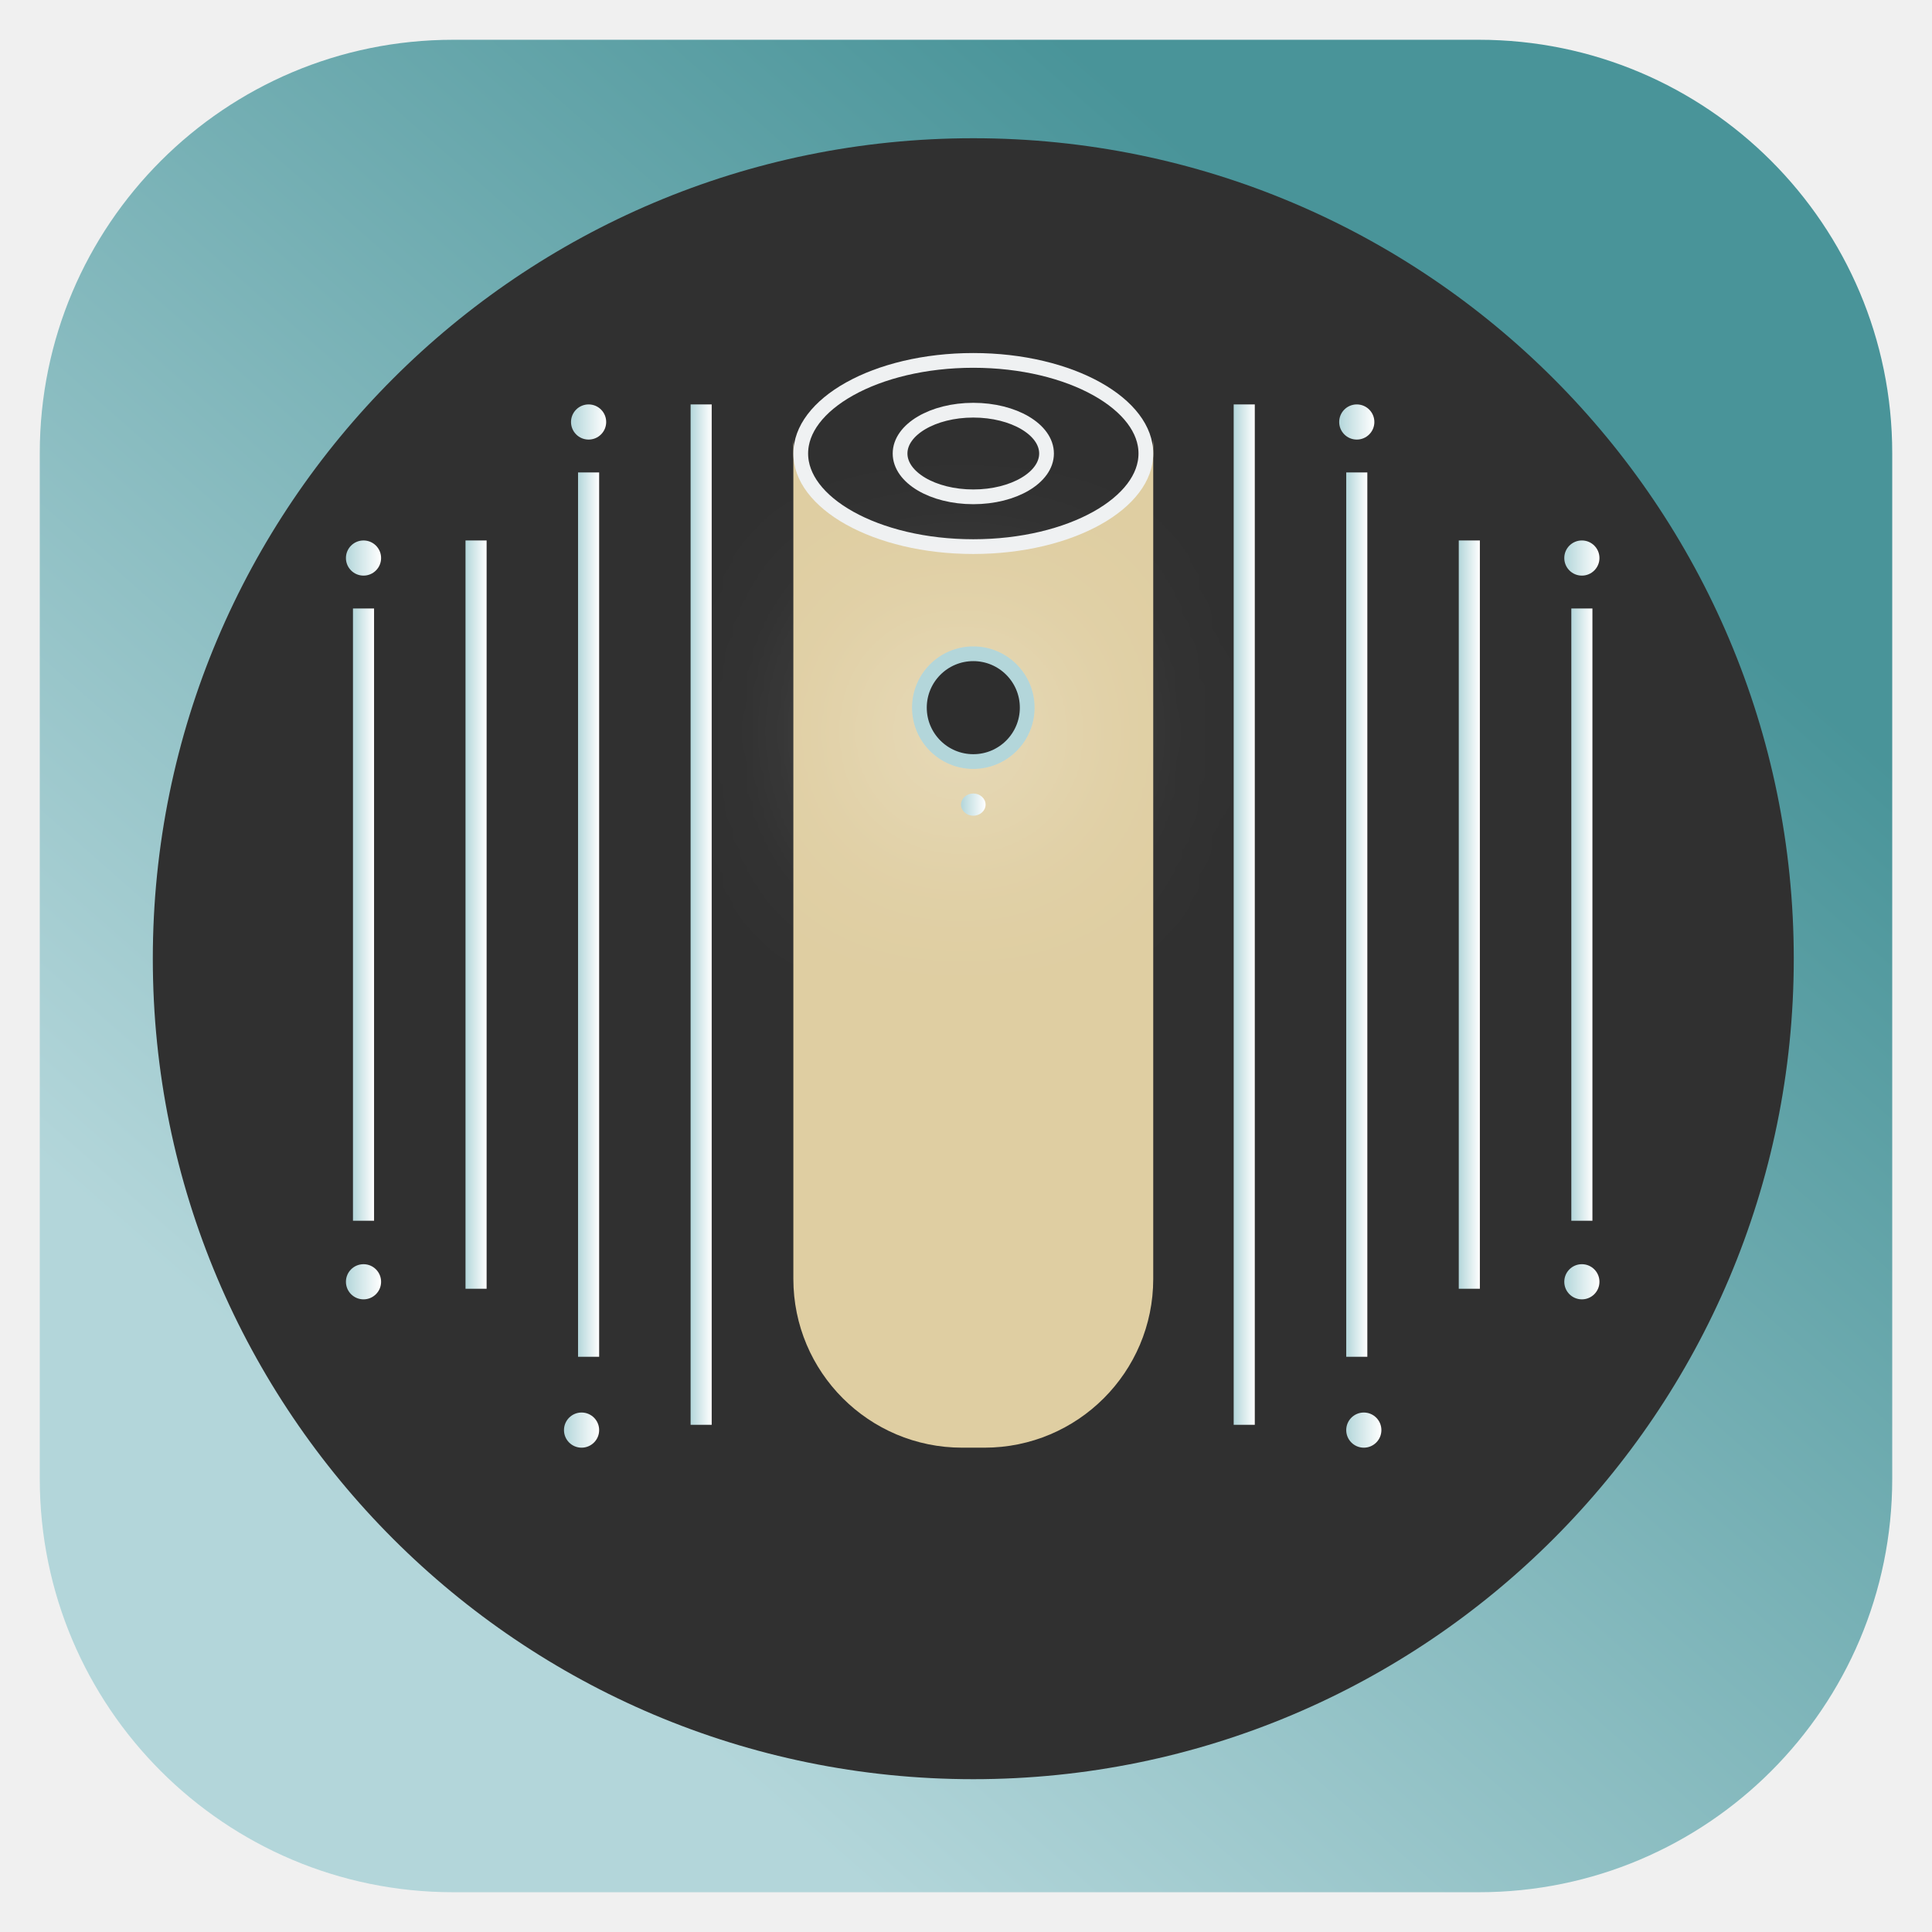
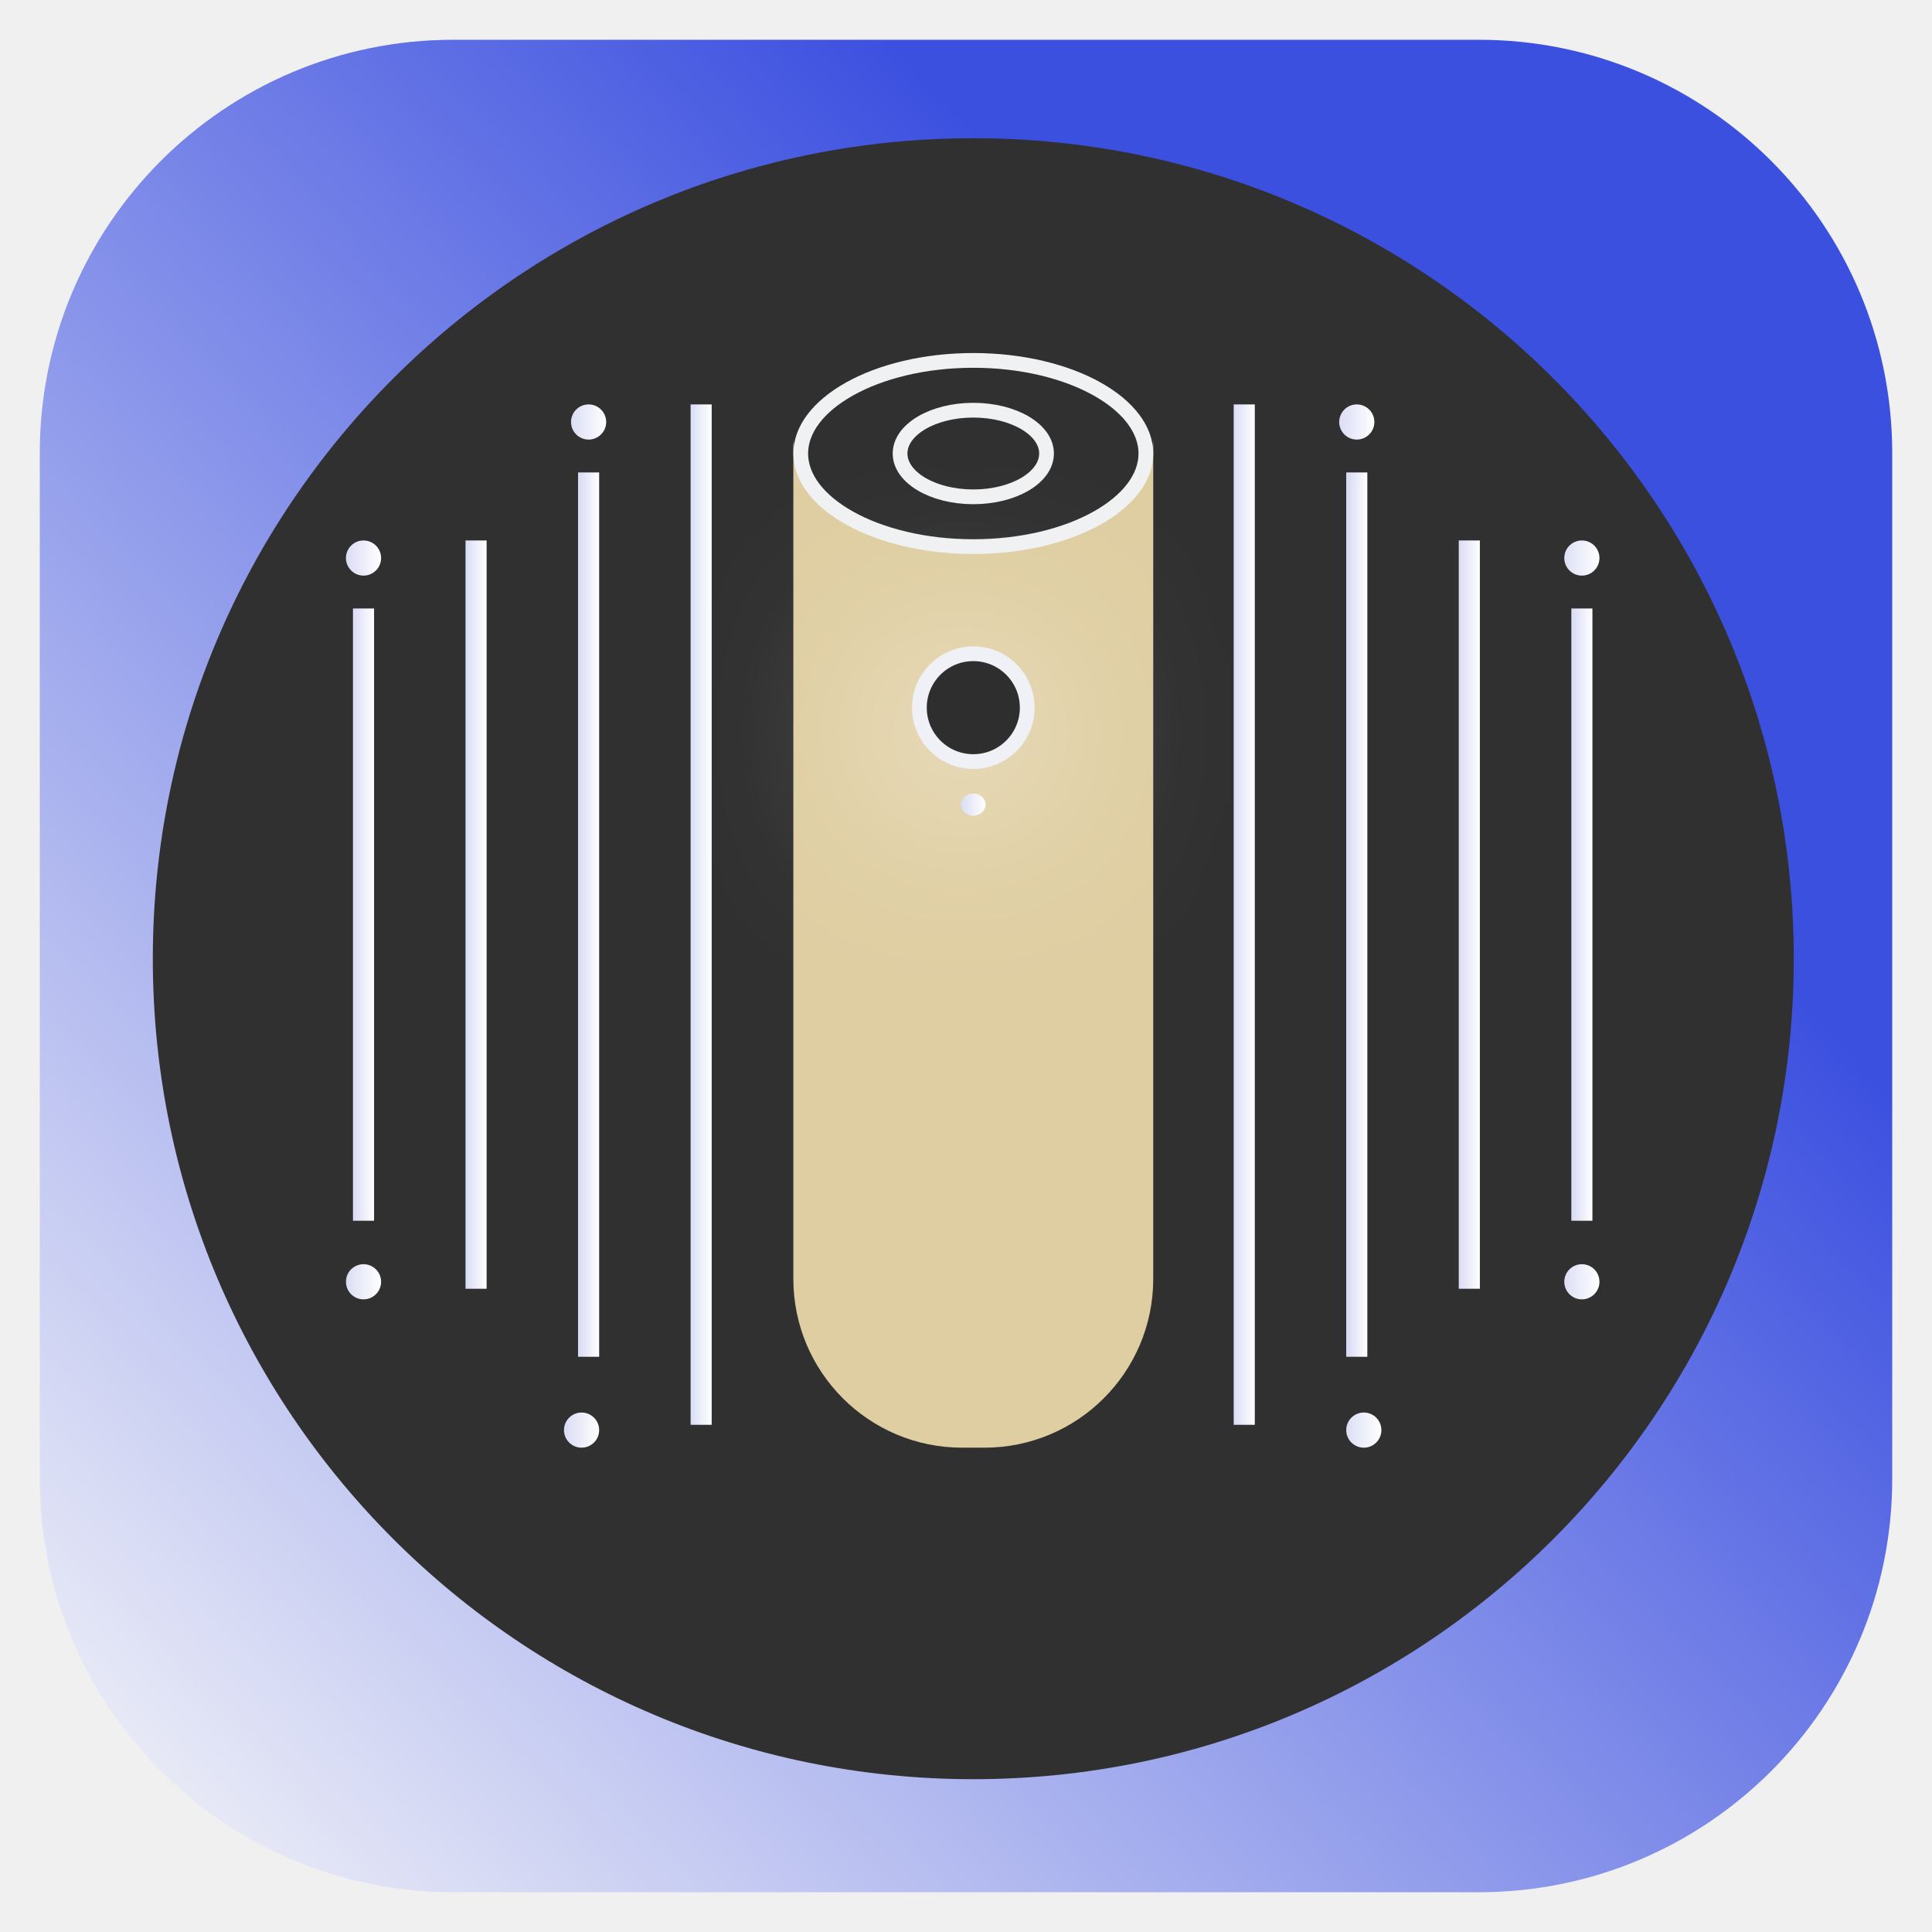
<svg xmlns="http://www.w3.org/2000/svg" xmlns:xlink="http://www.w3.org/1999/xlink" height="512.0pt" stroke-miterlimit="10" style="fill-rule:nonzero;clip-rule:evenodd;stroke-linecap:round;stroke-linejoin:round;" version="1.1" viewBox="0 0 512 512" width="512.0pt" xml:space="preserve">
  <defs>
-     <linearGradient gradientTransform="matrix(270.901 -302.815 302.815 270.901 123.211 409.337)" gradientUnits="userSpaceOnUse" id="LinearGradient" x1="0" x2="1" y1="0" y2="0">
-       <stop offset="0" stop-color="#b3d6da" />
-       <stop offset="1" stop-color="#499499" />
+     <linearGradient gradientTransform="matrix(345.671 -340.612 340.612 345.671 27.1944 495.242)" gradientUnits="userSpaceOnUse" id="LinearGradient" x1="0" x2="1" y1="0" y2="0">
+       <stop offset="0" stop-color="#f2f3f8" />
+       <stop offset="1" stop-color="#3c50e0" />
    </linearGradient>
    <linearGradient gradientTransform="matrix(9.32029 0 -0 9.32029 151.325 111.833)" gradientUnits="userSpaceOnUse" id="LinearGradient_2" x1="0" x2="1" y1="0" y2="0">
      <stop offset="0" stop-color="#edb8d4" />
-       <stop offset="0" stop-color="#b3d6da" />
+       <stop offset="0" stop-color="#dadef4" />
      <stop offset="1" stop-color="#ffffff" />
    </linearGradient>
    <linearGradient gradientTransform="matrix(9.32029 0 0 9.32029 354.9 111.833)" gradientUnits="userSpaceOnUse" id="LinearGradient_3" x1="0" x2="1" y1="0" y2="0">
-       <stop offset="0" stop-color="#b3d6da" />
+       <stop offset="0" stop-color="#daddf5" />
      <stop offset="1" stop-color="#ffffff" />
    </linearGradient>
    <linearGradient gradientTransform="matrix(9.32029 0 -0 9.32029 91.6748 147.885)" gradientUnits="userSpaceOnUse" id="LinearGradient_4" x1="0" x2="1" y1="0" y2="0">
-       <stop offset="0" stop-color="#b3d6da" />
+       <stop offset="0" stop-color="#dadcf5" />
      <stop offset="1" stop-color="#ffffff" />
    </linearGradient>
    <linearGradient gradientTransform="matrix(9.32029 0 0 9.32029 414.55 147.885)" gradientUnits="userSpaceOnUse" id="LinearGradient_5" x1="0" x2="1" y1="0" y2="0">
-       <stop offset="0" stop-color="#b3d6da" />
+       <stop offset="0" stop-color="#dce0f5" />
      <stop offset="1" stop-color="#ffffff" />
    </linearGradient>
    <linearGradient gradientTransform="matrix(9.32029 0 -0 9.32029 91.6748 339.684)" gradientUnits="userSpaceOnUse" id="LinearGradient_6" x1="0" x2="1" y1="0" y2="0">
      <stop offset="0" stop-color="#b3d6da" />
+       <stop offset="0.04" stop-color="#dcdff4" />
      <stop offset="1" stop-color="#ffffff" />
    </linearGradient>
    <linearGradient gradientTransform="matrix(9.32029 0 0 9.32029 414.55 339.684)" gradientUnits="userSpaceOnUse" id="LinearGradient_7" x1="0" x2="1" y1="0" y2="0">
-       <stop offset="0" stop-color="#b3d6da" />
+       <stop offset="0" stop-color="#dcdff4" />
      <stop offset="1" stop-color="#ffffff" />
    </linearGradient>
    <linearGradient gradientTransform="matrix(9.32029 0 -0 9.32029 149.461 378.991)" gradientUnits="userSpaceOnUse" id="LinearGradient_8" x1="0" x2="1" y1="0" y2="0">
-       <stop offset="0" stop-color="#b3d6da" />
+       <stop offset="0" stop-color="#d9dcf4" />
      <stop offset="1" stop-color="#ffffff" />
    </linearGradient>
    <linearGradient gradientTransform="matrix(9.32029 0 0 9.32029 356.764 378.991)" gradientUnits="userSpaceOnUse" id="LinearGradient_9" x1="0" x2="1" y1="0" y2="0">
-       <stop offset="0" stop-color="#b3d6da" />
+       <stop offset="0" stop-color="#dbdff5" />
      <stop offset="1" stop-color="#ffffff" />
    </linearGradient>
    <path d="M210.253 120.185C210.253 105.479 231.601 93.558 257.936 93.558C284.27 93.558 305.619 105.479 305.619 120.185C305.619 134.89 284.27 146.811 257.936 146.811C231.601 146.811 210.253 134.89 210.253 120.185Z" id="Fill" />
    <filter color-interpolation-filters="sRGB" filterUnits="userSpaceOnUse" height="157.549" id="Filter" width="157.55" x="175.909" y="115.112">
      <feDropShadow dx="-3.252" dy="6.35" flood-color="#ffffff" flood-opacity="1" in="SourceGraphic" result="Shadow" stdDeviation="25.015" />
    </filter>
    <linearGradient gradientTransform="matrix(6.51003 0 0 6.51003 254.681 213.229)" gradientUnits="userSpaceOnUse" id="LinearGradient_10" x1="0" x2="1" y1="0" y2="0">
-       <stop offset="0" stop-color="#b3d6da" />
+       <stop offset="0" stop-color="#dadef4" />
      <stop offset="1" stop-color="#ffffff" />
    </linearGradient>
    <linearGradient gradientTransform="matrix(5.59217 0 -0 5.59217 93.5388 242.382)" gradientUnits="userSpaceOnUse" id="LinearGradient_11" x1="0" x2="1" y1="0" y2="0">
-       <stop offset="0" stop-color="#b3d6da" />
+       <stop offset="0" stop-color="#d9dcf5" />
      <stop offset="1" stop-color="#ffffff" />
    </linearGradient>
    <linearGradient gradientTransform="matrix(5.59217 0 0 5.59217 416.414 242.382)" gradientUnits="userSpaceOnUse" id="LinearGradient_12" x1="0" x2="1" y1="0" y2="0">
-       <stop offset="0" stop-color="#b3d6da" />
+       <stop offset="0" stop-color="#d7dbf4" />
      <stop offset="1" stop-color="#ffffff" />
    </linearGradient>
    <linearGradient gradientTransform="matrix(5.59217 0 -0 5.59217 123.364 242.382)" gradientUnits="userSpaceOnUse" id="LinearGradient_13" x1="0" x2="1" y1="0" y2="0">
      <stop offset="0" stop-color="#b3d6da" />
+       <stop offset="0.01" stop-color="#d9ddf5" />
      <stop offset="1" stop-color="#ffffff" />
    </linearGradient>
    <linearGradient gradientTransform="matrix(5.59217 0 0 5.59217 386.589 242.382)" gradientUnits="userSpaceOnUse" id="LinearGradient_14" x1="0" x2="1" y1="0" y2="0">
-       <stop offset="0" stop-color="#b3d6da" />
+       <stop offset="0" stop-color="#d9dcf5" />
      <stop offset="1" stop-color="#ffffff" />
    </linearGradient>
    <linearGradient gradientTransform="matrix(5.59217 0 -0 5.59217 153.189 242.382)" gradientUnits="userSpaceOnUse" id="LinearGradient_15" x1="0" x2="1" y1="0" y2="0">
-       <stop offset="0" stop-color="#b3d6da" />
+       <stop offset="0" stop-color="#d7daf4" />
      <stop offset="1" stop-color="#ffffff" />
    </linearGradient>
    <linearGradient gradientTransform="matrix(5.59217 0 0 5.59217 356.764 242.382)" gradientUnits="userSpaceOnUse" id="LinearGradient_16" x1="0" x2="1" y1="0" y2="0">
-       <stop offset="0" stop-color="#b3d6da" />
+       <stop offset="0" stop-color="#d6d9f4" />
      <stop offset="1" stop-color="#ffffff" />
    </linearGradient>
    <linearGradient gradientTransform="matrix(5.59217 0 -0 5.59217 183.014 242.382)" gradientUnits="userSpaceOnUse" id="LinearGradient_17" x1="0" x2="1" y1="0" y2="0">
-       <stop offset="0" stop-color="#b3d6da" />
+       <stop offset="0" stop-color="#d9ddf5" />
      <stop offset="1" stop-color="#ffffff" />
    </linearGradient>
    <linearGradient gradientTransform="matrix(5.59217 0 0 5.59217 326.939 242.382)" gradientUnits="userSpaceOnUse" id="LinearGradient_18" x1="0" x2="1" y1="0" y2="0">
-       <stop offset="0" stop-color="#b3d6da" />
+       <stop offset="0" stop-color="#daddf5" />
      <stop offset="1" stop-color="#ffffff" />
    </linearGradient>
  </defs>
  <g id="ilumalogo3">
    <path d="M10.541 120.101C10.541 59.592 59.592 10.541 120.101 10.541L391.899 10.541C452.408 10.541 501.459 59.592 501.459 120.101L501.459 391.899C501.459 452.408 452.408 501.459 391.899 501.459L120.101 501.459C59.592 501.459 10.541 452.408 10.541 391.899L10.541 120.101Z" fill="url(#LinearGradient)" fill-rule="nonzero" opacity="1" stroke="none" />
    <path d="M40.498 254.067C40.498 133.982 137.847 36.633 257.933 36.633C378.018 36.633 475.367 133.982 475.367 254.067C475.367 374.153 378.018 471.502 257.933 471.502C137.847 471.502 40.498 374.153 40.498 254.067Z" fill="#303030" fill-rule="nonzero" opacity="1" stroke="none" />
    <path d="M160.645 111.833C160.645 109.26 158.558 107.175 155.985 107.175C153.411 107.175 151.325 109.26 151.325 111.833C151.325 114.405 153.411 116.491 155.985 116.491C158.558 116.491 160.645 114.405 160.645 111.833Z" fill="url(#LinearGradient_2)" fill-rule="nonzero" opacity="1" stroke="none" />
    <path d="M354.9 111.833C354.9 109.26 356.986 107.175 359.56 107.175C362.134 107.175 364.22 109.26 364.22 111.833C364.22 114.405 362.134 116.491 359.56 116.491C356.986 116.491 354.9 114.405 354.9 111.833Z" fill="url(#LinearGradient_3)" fill-rule="nonzero" opacity="1" stroke="none" />
    <path d="M100.995 147.885C100.995 145.313 98.909 143.227 96.335 143.227C93.761 143.227 91.675 145.313 91.675 147.885C91.675 150.458 93.761 152.543 96.335 152.543C98.909 152.543 100.995 150.458 100.995 147.885Z" fill="url(#LinearGradient_4)" fill-rule="nonzero" opacity="1" stroke="none" />
    <path d="M414.55 147.885C414.55 145.313 416.636 143.227 419.21 143.227C421.784 143.227 423.87 145.313 423.87 147.885C423.87 150.458 421.784 152.543 419.21 152.543C416.636 152.543 414.55 150.458 414.55 147.885Z" fill="url(#LinearGradient_5)" fill-rule="nonzero" opacity="1" stroke="none" />
    <path d="M100.995 339.684C100.995 337.111 98.909 335.026 96.335 335.026C93.761 335.026 91.675 337.111 91.675 339.684C91.675 342.256 93.761 344.342 96.335 344.342C98.909 344.342 100.995 342.256 100.995 339.684Z" fill="url(#LinearGradient_6)" fill-rule="nonzero" opacity="1" stroke="none" />
    <path d="M414.55 339.684C414.55 337.111 416.636 335.026 419.21 335.026C421.784 335.026 423.87 337.111 423.87 339.684C423.87 342.256 421.784 344.342 419.21 344.342C416.636 344.342 414.55 342.256 414.55 339.684Z" fill="url(#LinearGradient_7)" fill-rule="nonzero" opacity="1" stroke="none" />
    <path d="M158.781 378.991C158.781 376.419 156.694 374.333 154.121 374.333C151.547 374.333 149.461 376.419 149.461 378.991C149.461 381.564 151.547 383.649 154.121 383.649C156.694 383.649 158.781 381.564 158.781 378.991Z" fill="url(#LinearGradient_8)" fill-rule="nonzero" opacity="1" stroke="none" />
    <path d="M356.764 378.991C356.764 376.419 358.85 374.333 361.424 374.333C363.998 374.333 366.084 376.419 366.084 378.991C366.084 381.564 363.998 383.649 361.424 383.649C358.85 383.649 356.764 381.564 356.764 378.991Z" fill="url(#LinearGradient_9)" fill-rule="nonzero" opacity="1" stroke="none" />
    <path d="M210.247 116.086L210.247 338.921C210.247 363.624 230.272 383.649 254.975 383.649L260.89 383.649C285.593 383.649 305.619 363.624 305.619 338.921L305.619 116.086C305.619 131.118 284.267 143.335 257.933 143.335C231.598 143.335 210.247 131.118 210.247 116.086Z" fill="#dfcea2" fill-rule="nonzero" opacity="1" stroke="none" />
    <path d="M238.528 120.185C238.528 113.845 247.217 108.705 257.936 108.705C268.654 108.705 277.343 113.845 277.343 120.185C277.343 126.524 268.654 131.664 257.936 131.664C247.217 131.664 238.528 126.524 238.528 120.185Z" fill="none" opacity="1" stroke="#eff1f2" stroke-linecap="butt" stroke-linejoin="round" stroke-width="3.906" />
    <g opacity="1">
      <mask height="53.252" id="StrokeMask" maskUnits="userSpaceOnUse" width="95.366" x="210.253" y="93.558">
        <rect fill="#000000" height="53.252" stroke="none" width="95.366" x="210.253" y="93.558" />
        <use fill="#ffffff" fill-rule="evenodd" stroke="none" xlink:href="#Fill" />
      </mask>
      <use fill="none" mask="url(#StrokeMask)" stroke="#eff1f2" stroke-linecap="butt" stroke-linejoin="round" stroke-width="7.812" xlink:href="#Fill" />
    </g>
-     <path d="M243.65 187.537C243.65 179.647 250.046 173.252 257.936 173.252C265.825 173.252 272.221 179.647 272.221 187.537C272.221 195.426 265.825 201.822 257.936 201.822C250.046 201.822 243.65 195.426 243.65 187.537Z" fill="#2d2d2f" fill-rule="nonzero" filter="url(#Filter)" stroke="#b3d6da" stroke-linecap="butt" stroke-linejoin="round" stroke-width="3.906" />
+     <path d="M243.65 187.537C243.65 179.647 250.046 173.252 257.936 173.252C265.825 173.252 272.221 179.647 272.221 187.537C272.221 195.426 265.825 201.822 257.936 201.822C250.046 201.822 243.65 195.426 243.65 187.537Z" fill="#2d2d2f" fill-rule="nonzero" filter="url(#Filter)" stroke="#f0f1f6" stroke-linecap="butt" stroke-linejoin="round" stroke-width="3.906" />
    <path d="M254.681 213.229C254.681 211.605 256.138 210.288 257.936 210.288C259.733 210.288 261.191 211.605 261.191 213.229C261.191 214.854 259.733 216.171 257.936 216.171C256.138 216.171 254.681 214.854 254.681 213.229Z" fill="url(#LinearGradient_10)" fill-rule="nonzero" opacity="1" stroke="none" />
    <path d="M99.131 161.254L93.539 161.254L93.539 323.51L99.131 323.51L99.131 161.254Z" fill="url(#LinearGradient_11)" fill-rule="nonzero" opacity="1" stroke="none" />
    <path d="M416.414 161.254L422.006 161.254L422.006 323.51L416.414 323.51L416.414 161.254Z" fill="url(#LinearGradient_12)" fill-rule="nonzero" opacity="1" stroke="none" />
    <path d="M128.956 143.227L123.364 143.227L123.364 341.536L128.956 341.536L128.956 143.227Z" fill="url(#LinearGradient_13)" fill-rule="nonzero" opacity="1" stroke="none" />
    <path d="M386.589 143.227L392.181 143.227L392.181 341.536L386.589 341.536L386.589 143.227Z" fill="url(#LinearGradient_14)" fill-rule="nonzero" opacity="1" stroke="none" />
    <path d="M158.781 125.201L153.189 125.201L153.189 359.562L158.781 359.562L158.781 125.201Z" fill="url(#LinearGradient_15)" fill-rule="nonzero" opacity="1" stroke="none" />
    <path d="M356.764 125.201L362.356 125.201L362.356 359.562L356.764 359.562L356.764 125.201Z" fill="url(#LinearGradient_16)" fill-rule="nonzero" opacity="1" stroke="none" />
    <path d="M188.606 107.175L183.014 107.175L183.014 377.588L188.606 377.588L188.606 107.175Z" fill="url(#LinearGradient_17)" fill-rule="nonzero" opacity="1" stroke="none" />
    <path d="M326.939 107.175L332.531 107.175L332.531 377.588L326.939 377.588L326.939 107.175Z" fill="url(#LinearGradient_18)" fill-rule="nonzero" opacity="1" stroke="none" />
  </g>
</svg>
